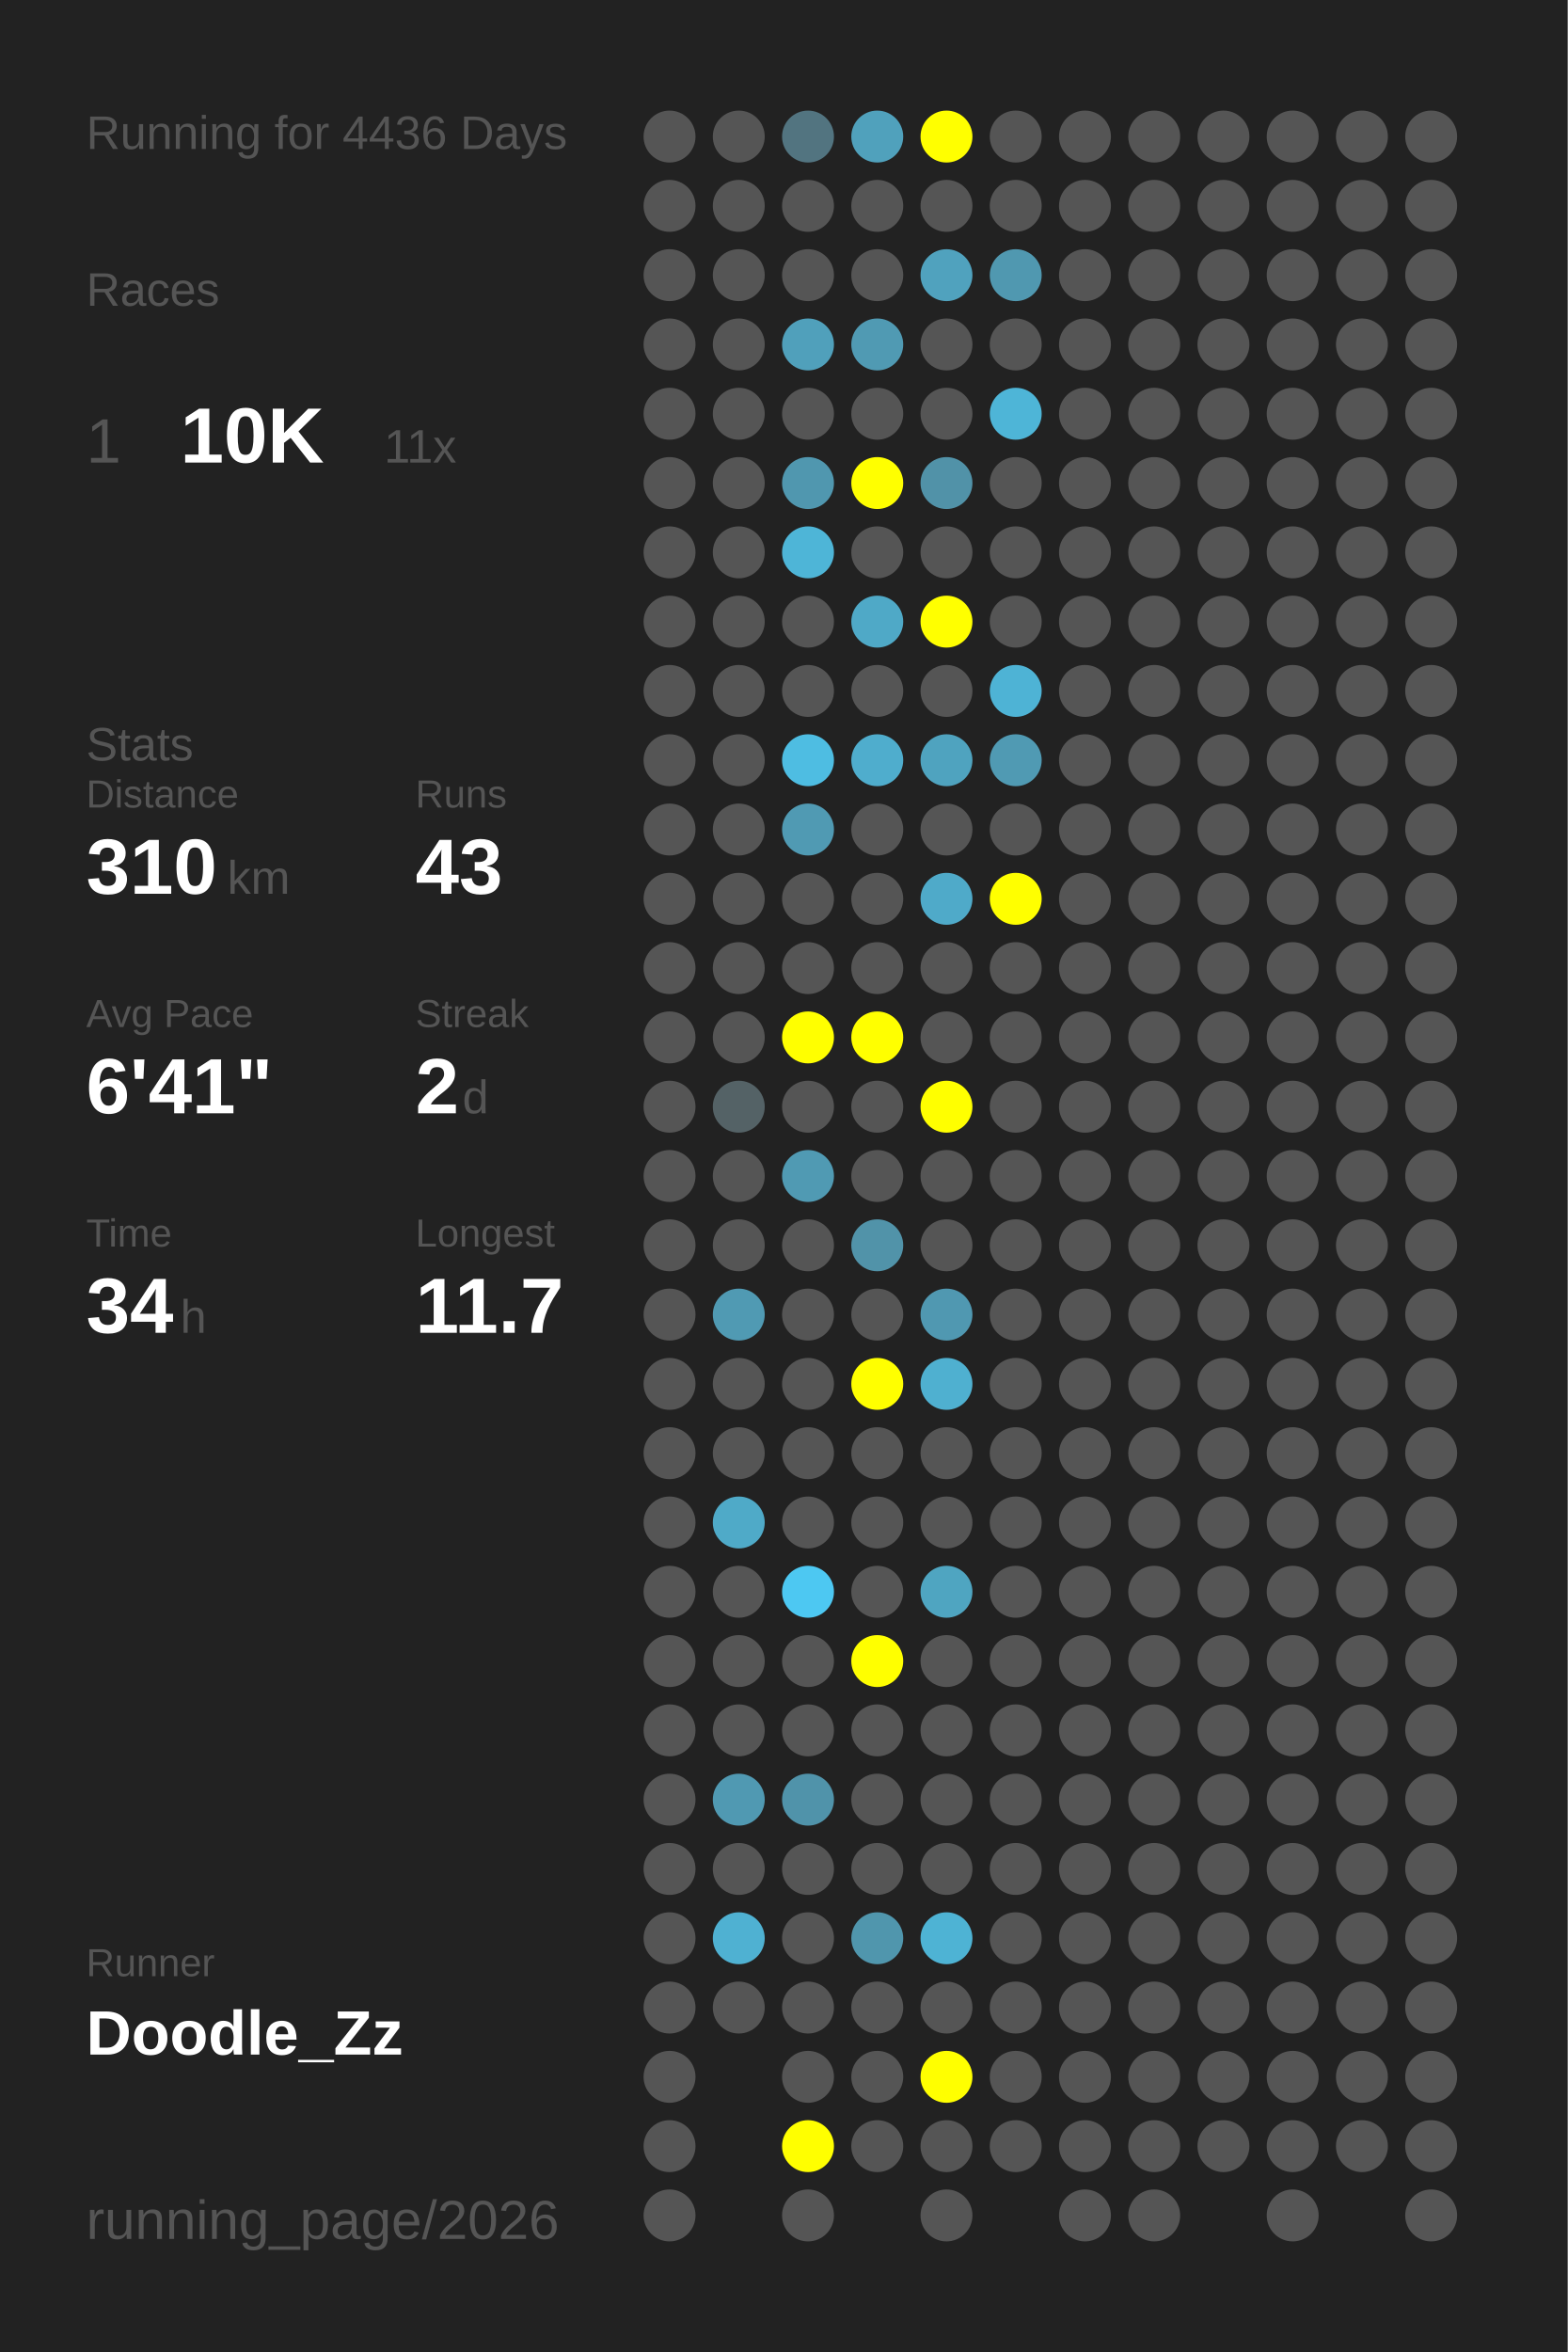
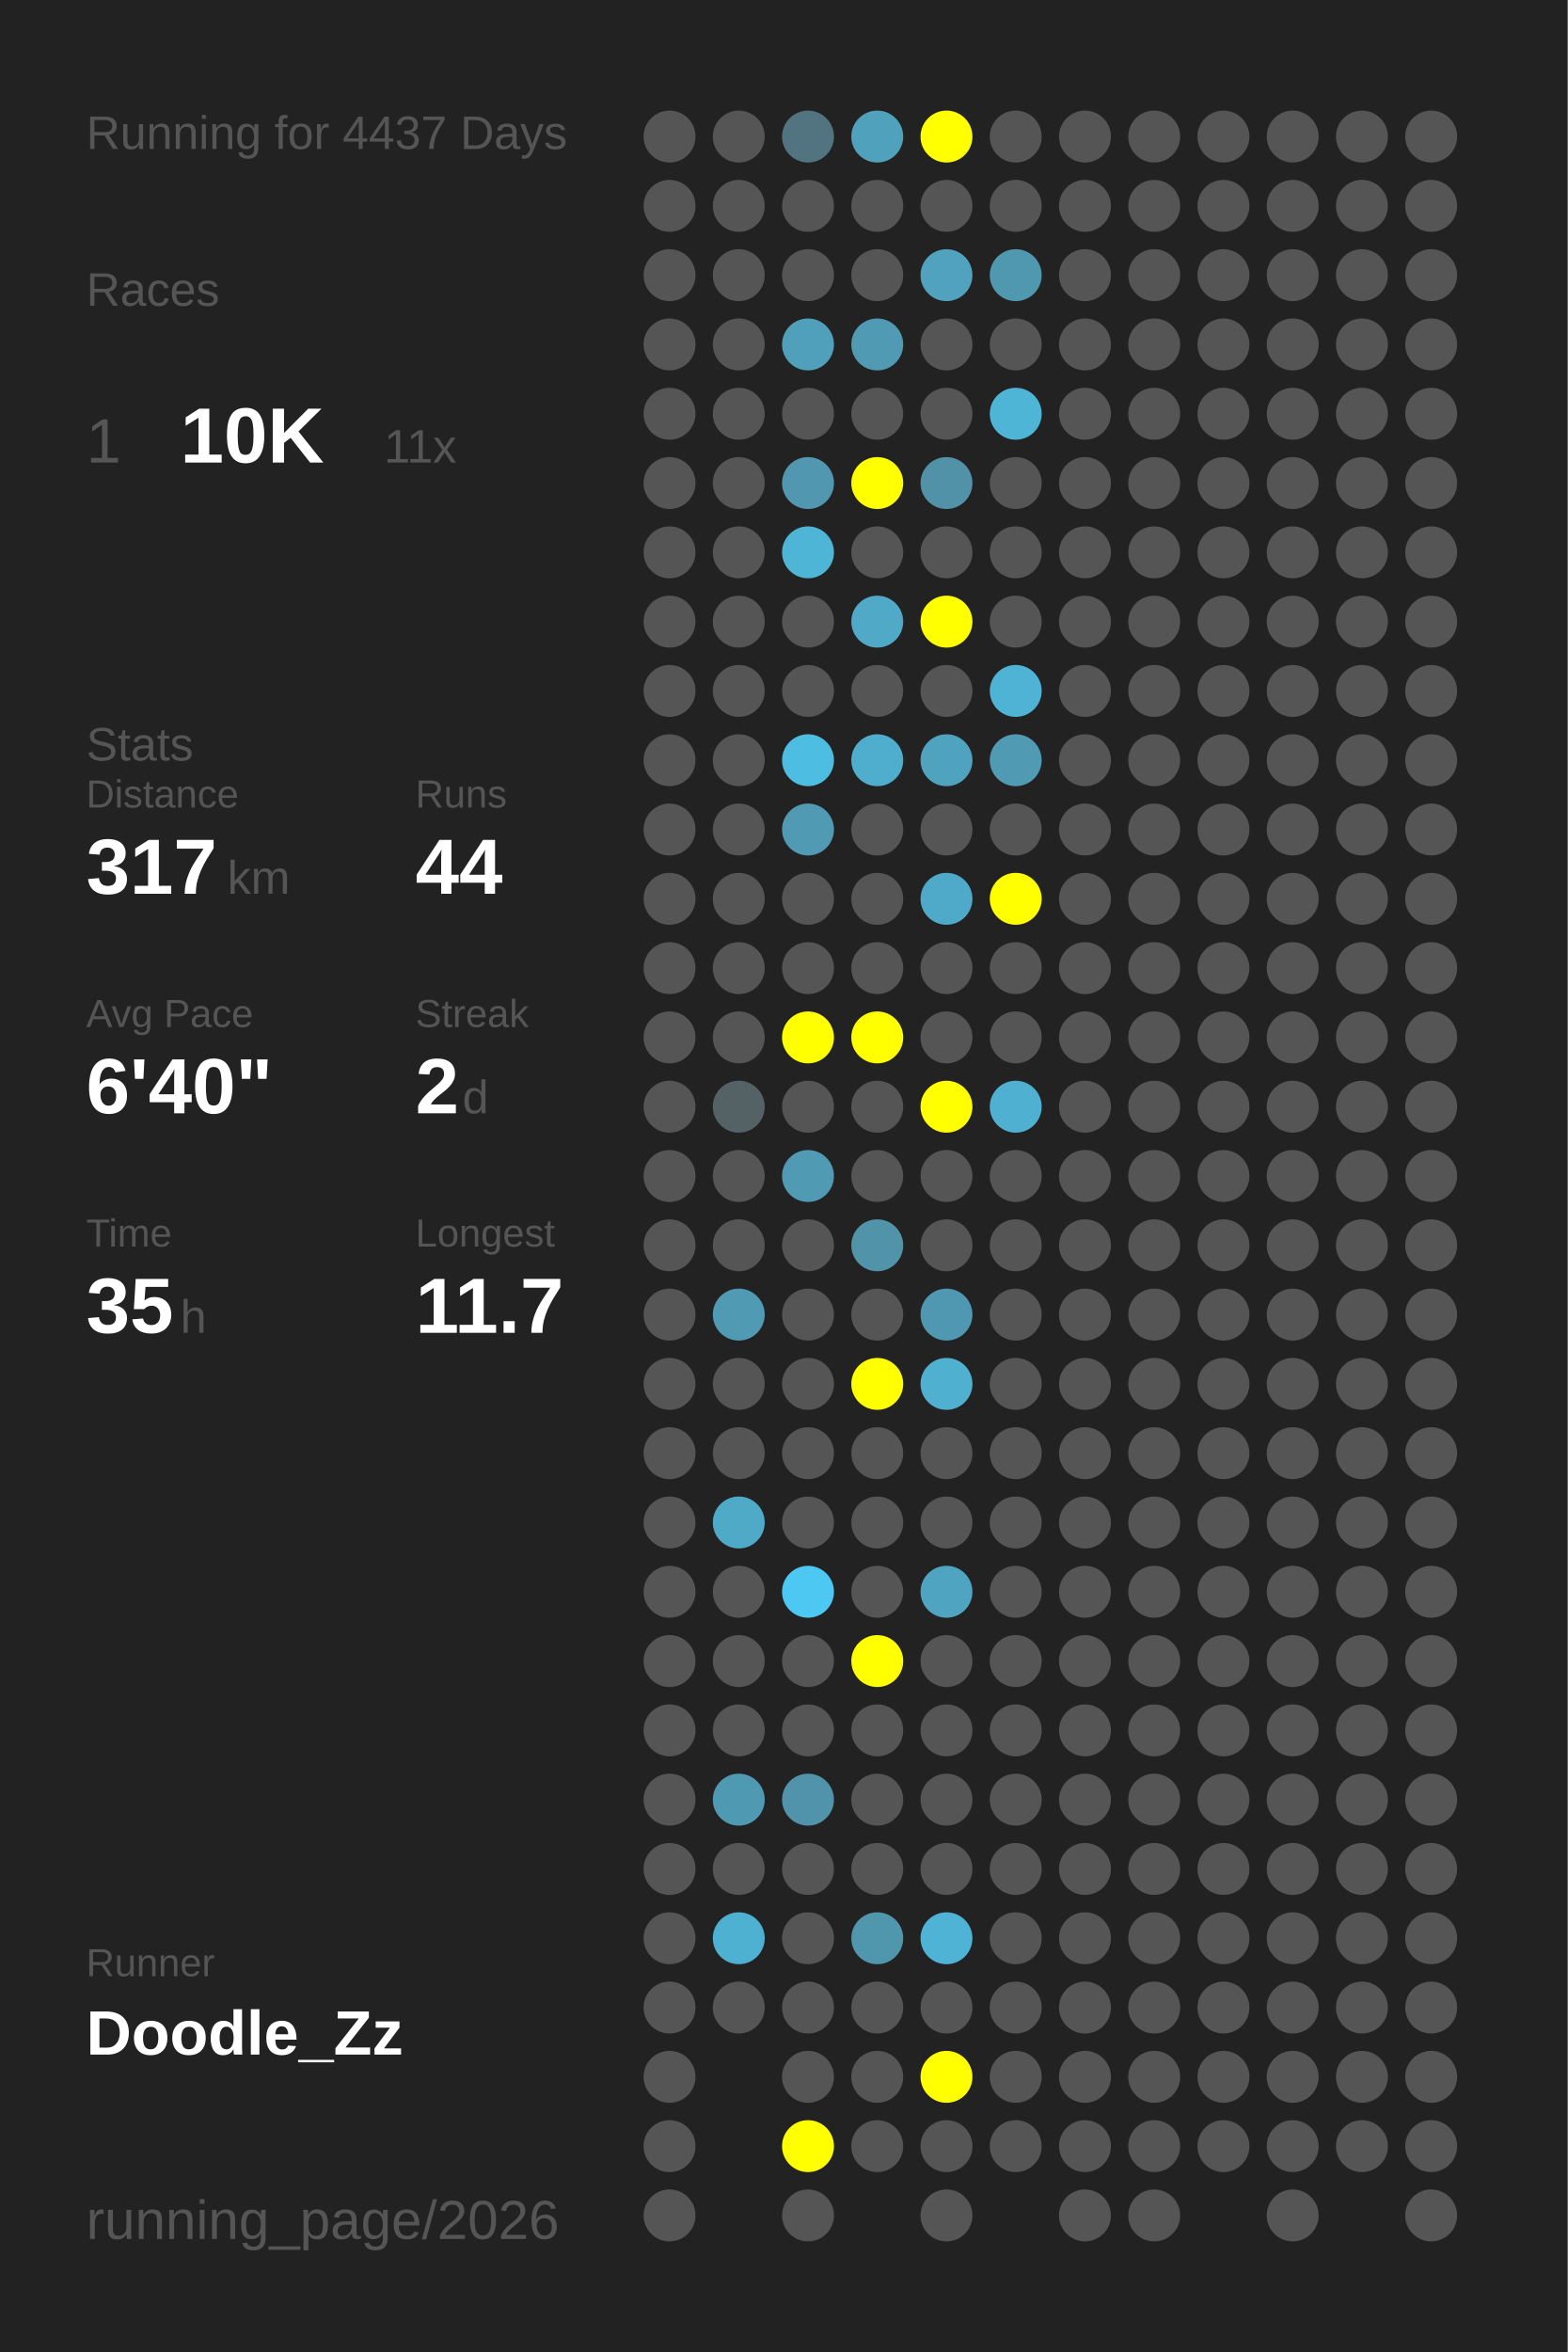
<svg xmlns="http://www.w3.org/2000/svg" baseProfile="full" height="300mm" version="1.1" viewBox="0,0,200,300" width="200mm">
  <defs />
  <rect fill="#222222" height="300" width="200" x="0" y="0" />
-   <text fill="#555555" style="font-size:6px; font-family:Arial;" x="11" y="19">Running for 4436 Days</text>
+   <text fill="#555555" style="font-size:6px; font-family:Arial;" x="11" y="19">Running for 4437 Days</text>
  <text fill="#555555" style="font-size:6px; font-family:Arial;" x="11" y="39">Races</text>
  <text fill="#555555" style="font-size:8px; font-family:Arial;" x="11" y="59">1</text>
  <text fill="#FFFFFF" style="font-size:10px; font-family:Arial; font-weight:bold;" x="23" y="59">10K</text>
  <text fill="#555555" style="font-size:6px; font-family:Arial;" x="49" y="59">11x</text>
  <text fill="#555555" style="font-size:6px; font-family:Arial;" x="11" y="97">Stats</text>
  <text fill="#555555" style="font-size:5px; font-family:Arial;" x="11" y="103">Distance</text>
-   <text fill="#FFFFFF" style="font-size:10px; font-family:Arial; font-weight:bold;" x="11" y="114">310</text>
+   <text fill="#FFFFFF" style="font-size:10px; font-family:Arial; font-weight:bold;" x="11" y="114">317</text>
  <text fill="#555555" style="font-size:6px; font-family:Arial;" x="29" y="114">km</text>
  <text fill="#555555" style="font-size:5px; font-family:Arial;" x="53" y="103">Runs</text>
-   <text fill="#FFFFFF" style="font-size:10px; font-family:Arial; font-weight:bold;" x="53" y="114">43</text>
+   <text fill="#FFFFFF" style="font-size:10px; font-family:Arial; font-weight:bold;" x="53" y="114">44</text>
  <text fill="#555555" style="font-size:5px; font-family:Arial;" x="11" y="131">Avg Pace</text>
-   <text fill="#FFFFFF" style="font-size:10px; font-family:Arial; font-weight:bold;" x="11" y="142">6'41"</text>
+   <text fill="#FFFFFF" style="font-size:10px; font-family:Arial; font-weight:bold;" x="11" y="142">6'40"</text>
  <text fill="#555555" style="font-size:5px; font-family:Arial;" x="53" y="131">Streak</text>
  <text fill="#FFFFFF" style="font-size:10px; font-family:Arial; font-weight:bold;" x="53" y="142">2</text>
  <text fill="#555555" style="font-size:6px; font-family:Arial;" x="59" y="142">d</text>
  <text fill="#555555" style="font-size:5px; font-family:Arial;" x="11" y="159">Time</text>
-   <text fill="#FFFFFF" style="font-size:10px; font-family:Arial; font-weight:bold;" x="11" y="170">34</text>
+   <text fill="#FFFFFF" style="font-size:10px; font-family:Arial; font-weight:bold;" x="11" y="170">35</text>
  <text fill="#555555" style="font-size:6px; font-family:Arial;" x="23" y="170">h</text>
  <text fill="#555555" style="font-size:5px; font-family:Arial;" x="53" y="159">Longest</text>
  <text fill="#FFFFFF" style="font-size:10px; font-family:Arial; font-weight:bold;" x="53" y="170">11.7</text>
  <text fill="#555555" style="font-size:5px; font-family:Arial;" x="11" y="252.065">Runner</text>
  <text fill="#FFFFFF" style="font-size:8px; font-family:Arial; font-weight:bold;" x="11" y="262.065">Doodle_Zz</text>
  <text fill="#555555" style="font-size:7px; font-family:Arial;" x="11" y="285.581">running_page/2026</text>
  <circle cx="85.417" cy="17.419" fill="#555555" r="3.312" />
  <circle cx="85.417" cy="26.258" fill="#555555" r="3.312" />
  <circle cx="85.417" cy="35.097" fill="#555555" r="3.312" />
  <circle cx="85.417" cy="43.935" fill="#555555" r="3.312" />
  <circle cx="85.417" cy="52.774" fill="#555555" r="3.312" />
  <circle cx="85.417" cy="61.613" fill="#555555" r="3.312" />
  <circle cx="85.417" cy="70.452" fill="#555555" r="3.312" />
  <circle cx="85.417" cy="79.29" fill="#555555" r="3.312" />
  <circle cx="85.417" cy="88.129" fill="#555555" r="3.312" />
  <circle cx="85.417" cy="96.968" fill="#555555" r="3.312" />
  <circle cx="85.417" cy="105.806" fill="#555555" r="3.312" />
  <circle cx="85.417" cy="114.645" fill="#555555" r="3.312" />
  <circle cx="85.417" cy="123.484" fill="#555555" r="3.312" />
  <circle cx="85.417" cy="132.323" fill="#555555" r="3.312" />
  <circle cx="85.417" cy="141.161" fill="#555555" r="3.312" />
  <circle cx="85.417" cy="150" fill="#555555" r="3.312" />
  <circle cx="85.417" cy="158.839" fill="#555555" r="3.312" />
  <circle cx="85.417" cy="167.677" fill="#555555" r="3.312" />
  <circle cx="85.417" cy="176.516" fill="#555555" r="3.312" />
  <circle cx="85.417" cy="185.355" fill="#555555" r="3.312" />
  <circle cx="85.417" cy="194.194" fill="#555555" r="3.312" />
  <circle cx="85.417" cy="203.032" fill="#555555" r="3.312" />
  <circle cx="85.417" cy="211.871" fill="#555555" r="3.312" />
  <circle cx="85.417" cy="220.71" fill="#555555" r="3.312" />
  <circle cx="85.417" cy="229.548" fill="#555555" r="3.312" />
  <circle cx="85.417" cy="238.387" fill="#555555" r="3.312" />
  <circle cx="85.417" cy="247.226" fill="#555555" r="3.312" />
  <circle cx="85.417" cy="256.065" fill="#555555" r="3.312" />
  <circle cx="85.417" cy="264.903" fill="#555555" r="3.312" />
  <circle cx="85.417" cy="273.742" fill="#555555" r="3.312" />
  <circle cx="85.417" cy="282.581" fill="#555555" r="3.312" />
  <circle cx="94.25" cy="17.419" fill="#555555" r="3.312" />
  <circle cx="94.25" cy="26.258" fill="#555555" r="3.312" />
  <circle cx="94.25" cy="35.097" fill="#555555" r="3.312" />
  <circle cx="94.25" cy="43.935" fill="#555555" r="3.312" />
  <circle cx="94.25" cy="52.774" fill="#555555" r="3.312" />
  <circle cx="94.25" cy="61.613" fill="#555555" r="3.312" />
  <circle cx="94.25" cy="70.452" fill="#555555" r="3.312" />
  <circle cx="94.25" cy="79.29" fill="#555555" r="3.312" />
  <circle cx="94.25" cy="88.129" fill="#555555" r="3.312" />
  <circle cx="94.25" cy="96.968" fill="#555555" r="3.312" />
  <circle cx="94.25" cy="105.806" fill="#555555" r="3.312" />
  <circle cx="94.25" cy="114.645" fill="#555555" r="3.312" />
  <circle cx="94.25" cy="123.484" fill="#555555" r="3.312" />
  <circle cx="94.25" cy="132.323" fill="#555555" r="3.312" />
  <circle cx="94.25" cy="141.161" fill="#546266" r="3.312" />
  <circle cx="94.25" cy="150" fill="#555555" r="3.312" />
  <circle cx="94.25" cy="158.839" fill="#555555" r="3.312" />
  <circle cx="94.25" cy="167.677" fill="#509ab3" r="3.312" />
  <circle cx="94.25" cy="176.516" fill="#555555" r="3.312" />
  <circle cx="94.25" cy="185.355" fill="#555555" r="3.312" />
  <circle cx="94.25" cy="194.194" fill="#4faac8" r="3.312" />
  <circle cx="94.25" cy="203.032" fill="#555555" r="3.312" />
  <circle cx="94.25" cy="211.871" fill="#555555" r="3.312" />
  <circle cx="94.25" cy="220.71" fill="#555555" r="3.312" />
  <circle cx="94.25" cy="229.548" fill="#5099b2" r="3.312" />
  <circle cx="94.25" cy="238.387" fill="#555555" r="3.312" />
  <circle cx="94.25" cy="247.226" fill="#4fb1d2" r="3.312" />
  <circle cx="94.25" cy="256.065" fill="#555555" r="3.312" />
  <circle cx="103.083" cy="17.419" fill="#527480" r="3.312" />
  <circle cx="103.083" cy="26.258" fill="#555555" r="3.312" />
  <circle cx="103.083" cy="35.097" fill="#555555" r="3.312" />
  <circle cx="103.083" cy="43.935" fill="#50a0bb" r="3.312" />
  <circle cx="103.083" cy="52.774" fill="#555555" r="3.312" />
  <circle cx="103.083" cy="61.613" fill="#5097af" r="3.312" />
  <circle cx="103.083" cy="70.452" fill="#4eb5d7" r="3.312" />
  <circle cx="103.083" cy="79.29" fill="#555555" r="3.312" />
  <circle cx="103.083" cy="88.129" fill="#555555" r="3.312" />
  <circle cx="103.083" cy="96.968" fill="#4ebde2" r="3.312" />
  <circle cx="103.083" cy="105.806" fill="#509ab3" r="3.312" />
  <circle cx="103.083" cy="114.645" fill="#555555" r="3.312" />
  <circle cx="103.083" cy="123.484" fill="#555555" r="3.312" />
  <circle cx="103.083" cy="132.323" fill="#FFFF00" r="3.312" />
  <circle cx="103.083" cy="141.161" fill="#555555" r="3.312" />
  <circle cx="103.083" cy="150" fill="#509ab3" r="3.312" />
  <circle cx="103.083" cy="158.839" fill="#555555" r="3.312" />
  <circle cx="103.083" cy="167.677" fill="#555555" r="3.312" />
  <circle cx="103.083" cy="176.516" fill="#555555" r="3.312" />
  <circle cx="103.083" cy="185.355" fill="#555555" r="3.312" />
  <circle cx="103.083" cy="194.194" fill="#555555" r="3.312" />
  <circle cx="103.083" cy="203.032" fill="#4dc8f2" r="3.312" />
  <circle cx="103.083" cy="211.871" fill="#555555" r="3.312" />
  <circle cx="103.083" cy="220.71" fill="#555555" r="3.312" />
  <circle cx="103.083" cy="229.548" fill="#5093aa" r="3.312" />
  <circle cx="103.083" cy="238.387" fill="#555555" r="3.312" />
  <circle cx="103.083" cy="247.226" fill="#555555" r="3.312" />
  <circle cx="103.083" cy="256.065" fill="#555555" r="3.312" />
  <circle cx="103.083" cy="264.903" fill="#555555" r="3.312" />
  <circle cx="103.083" cy="273.742" fill="#FFFF00" r="3.312" />
  <circle cx="103.083" cy="282.581" fill="#555555" r="3.312" />
  <circle cx="111.917" cy="17.419" fill="#50a1bc" r="3.312" />
  <circle cx="111.917" cy="26.258" fill="#555555" r="3.312" />
  <circle cx="111.917" cy="35.097" fill="#555555" r="3.312" />
  <circle cx="111.917" cy="43.935" fill="#509ab3" r="3.312" />
  <circle cx="111.917" cy="52.774" fill="#555555" r="3.312" />
  <circle cx="111.917" cy="61.613" fill="#FFFF00" r="3.312" />
  <circle cx="111.917" cy="70.452" fill="#555555" r="3.312" />
  <circle cx="111.917" cy="79.29" fill="#4fa9c7" r="3.312" />
  <circle cx="111.917" cy="88.129" fill="#555555" r="3.312" />
  <circle cx="111.917" cy="96.968" fill="#4fadcd" r="3.312" />
  <circle cx="111.917" cy="105.806" fill="#555555" r="3.312" />
  <circle cx="111.917" cy="114.645" fill="#555555" r="3.312" />
  <circle cx="111.917" cy="123.484" fill="#555555" r="3.312" />
  <circle cx="111.917" cy="132.323" fill="#FFFF00" r="3.312" />
  <circle cx="111.917" cy="141.161" fill="#555555" r="3.312" />
  <circle cx="111.917" cy="150" fill="#555555" r="3.312" />
  <circle cx="111.917" cy="158.839" fill="#5193a9" r="3.312" />
  <circle cx="111.917" cy="167.677" fill="#555555" r="3.312" />
  <circle cx="111.917" cy="176.516" fill="#FFFF00" r="3.312" />
  <circle cx="111.917" cy="185.355" fill="#555555" r="3.312" />
  <circle cx="111.917" cy="194.194" fill="#555555" r="3.312" />
  <circle cx="111.917" cy="203.032" fill="#555555" r="3.312" />
  <circle cx="111.917" cy="211.871" fill="#FFFF00" r="3.312" />
  <circle cx="111.917" cy="220.71" fill="#555555" r="3.312" />
  <circle cx="111.917" cy="229.548" fill="#555555" r="3.312" />
  <circle cx="111.917" cy="238.387" fill="#555555" r="3.312" />
  <circle cx="111.917" cy="247.226" fill="#5096ad" r="3.312" />
  <circle cx="111.917" cy="256.065" fill="#555555" r="3.312" />
  <circle cx="111.917" cy="264.903" fill="#555555" r="3.312" />
  <circle cx="111.917" cy="273.742" fill="#555555" r="3.312" />
  <circle cx="120.75" cy="17.419" fill="#FFFF00" r="3.312" />
  <circle cx="120.75" cy="26.258" fill="#555555" r="3.312" />
  <circle cx="120.75" cy="35.097" fill="#50a2be" r="3.312" />
  <circle cx="120.75" cy="43.935" fill="#555555" r="3.312" />
  <circle cx="120.75" cy="52.774" fill="#555555" r="3.312" />
  <circle cx="120.75" cy="61.613" fill="#5192a8" r="3.312" />
  <circle cx="120.75" cy="70.452" fill="#555555" r="3.312" />
  <circle cx="120.75" cy="79.29" fill="#FFFF00" r="3.312" />
  <circle cx="120.75" cy="88.129" fill="#555555" r="3.312" />
  <circle cx="120.75" cy="96.968" fill="#4fa3bf" r="3.312" />
  <circle cx="120.75" cy="105.806" fill="#555555" r="3.312" />
  <circle cx="120.75" cy="114.645" fill="#4faac9" r="3.312" />
  <circle cx="120.75" cy="123.484" fill="#555555" r="3.312" />
  <circle cx="120.75" cy="132.323" fill="#555555" r="3.312" />
  <circle cx="120.75" cy="141.161" fill="#FFFF00" r="3.312" />
  <circle cx="120.75" cy="150" fill="#555555" r="3.312" />
  <circle cx="120.75" cy="158.839" fill="#555555" r="3.312" />
  <circle cx="120.75" cy="167.677" fill="#5098b1" r="3.312" />
  <circle cx="120.75" cy="176.516" fill="#4fb0d0" r="3.312" />
  <circle cx="120.75" cy="185.355" fill="#555555" r="3.312" />
  <circle cx="120.75" cy="194.194" fill="#555555" r="3.312" />
  <circle cx="120.75" cy="203.032" fill="#4fa5c1" r="3.312" />
  <circle cx="120.75" cy="211.871" fill="#555555" r="3.312" />
  <circle cx="120.75" cy="220.71" fill="#555555" r="3.312" />
  <circle cx="120.75" cy="229.548" fill="#555555" r="3.312" />
  <circle cx="120.75" cy="238.387" fill="#555555" r="3.312" />
  <circle cx="120.75" cy="247.226" fill="#4eb3d4" r="3.312" />
  <circle cx="120.75" cy="256.065" fill="#555555" r="3.312" />
  <circle cx="120.75" cy="264.903" fill="#FFFF00" r="3.312" />
  <circle cx="120.75" cy="273.742" fill="#555555" r="3.312" />
  <circle cx="120.75" cy="282.581" fill="#555555" r="3.312" />
  <circle cx="129.583" cy="17.419" fill="#555555" r="3.312" />
  <circle cx="129.583" cy="26.258" fill="#555555" r="3.312" />
  <circle cx="129.583" cy="35.097" fill="#5098b0" r="3.312" />
  <circle cx="129.583" cy="43.935" fill="#555555" r="3.312" />
  <circle cx="129.583" cy="52.774" fill="#4eb5d7" r="3.312" />
  <circle cx="129.583" cy="61.613" fill="#555555" r="3.312" />
  <circle cx="129.583" cy="70.452" fill="#555555" r="3.312" />
  <circle cx="129.583" cy="79.29" fill="#555555" r="3.312" />
  <circle cx="129.583" cy="88.129" fill="#4eb3d5" r="3.312" />
  <circle cx="129.583" cy="96.968" fill="#509ab3" r="3.312" />
  <circle cx="129.583" cy="105.806" fill="#555555" r="3.312" />
  <circle cx="129.583" cy="114.645" fill="#FFFF00" r="3.312" />
  <circle cx="129.583" cy="123.484" fill="#555555" r="3.312" />
  <circle cx="129.583" cy="132.323" fill="#555555" r="3.312" />
-   <circle cx="129.583" cy="141.161" fill="#555555" r="3.312" />
+   <circle cx="129.583" cy="141.161" fill="#4fb0d1" r="3.312" />
  <circle cx="129.583" cy="150" fill="#555555" r="3.312" />
  <circle cx="129.583" cy="158.839" fill="#555555" r="3.312" />
  <circle cx="129.583" cy="167.677" fill="#555555" r="3.312" />
  <circle cx="129.583" cy="176.516" fill="#555555" r="3.312" />
  <circle cx="129.583" cy="185.355" fill="#555555" r="3.312" />
  <circle cx="129.583" cy="194.194" fill="#555555" r="3.312" />
  <circle cx="129.583" cy="203.032" fill="#555555" r="3.312" />
  <circle cx="129.583" cy="211.871" fill="#555555" r="3.312" />
  <circle cx="129.583" cy="220.71" fill="#555555" r="3.312" />
  <circle cx="129.583" cy="229.548" fill="#555555" r="3.312" />
  <circle cx="129.583" cy="238.387" fill="#555555" r="3.312" />
  <circle cx="129.583" cy="247.226" fill="#555555" r="3.312" />
  <circle cx="129.583" cy="256.065" fill="#555555" r="3.312" />
  <circle cx="129.583" cy="264.903" fill="#555555" r="3.312" />
  <circle cx="129.583" cy="273.742" fill="#555555" r="3.312" />
  <circle cx="138.417" cy="17.419" fill="#555555" r="3.312" />
  <circle cx="138.417" cy="26.258" fill="#555555" r="3.312" />
  <circle cx="138.417" cy="35.097" fill="#555555" r="3.312" />
  <circle cx="138.417" cy="43.935" fill="#555555" r="3.312" />
  <circle cx="138.417" cy="52.774" fill="#555555" r="3.312" />
  <circle cx="138.417" cy="61.613" fill="#555555" r="3.312" />
  <circle cx="138.417" cy="70.452" fill="#555555" r="3.312" />
  <circle cx="138.417" cy="79.29" fill="#555555" r="3.312" />
  <circle cx="138.417" cy="88.129" fill="#555555" r="3.312" />
  <circle cx="138.417" cy="96.968" fill="#555555" r="3.312" />
  <circle cx="138.417" cy="105.806" fill="#555555" r="3.312" />
  <circle cx="138.417" cy="114.645" fill="#555555" r="3.312" />
  <circle cx="138.417" cy="123.484" fill="#555555" r="3.312" />
  <circle cx="138.417" cy="132.323" fill="#555555" r="3.312" />
  <circle cx="138.417" cy="141.161" fill="#555555" r="3.312" />
  <circle cx="138.417" cy="150" fill="#555555" r="3.312" />
  <circle cx="138.417" cy="158.839" fill="#555555" r="3.312" />
  <circle cx="138.417" cy="167.677" fill="#555555" r="3.312" />
  <circle cx="138.417" cy="176.516" fill="#555555" r="3.312" />
  <circle cx="138.417" cy="185.355" fill="#555555" r="3.312" />
  <circle cx="138.417" cy="194.194" fill="#555555" r="3.312" />
  <circle cx="138.417" cy="203.032" fill="#555555" r="3.312" />
  <circle cx="138.417" cy="211.871" fill="#555555" r="3.312" />
  <circle cx="138.417" cy="220.71" fill="#555555" r="3.312" />
  <circle cx="138.417" cy="229.548" fill="#555555" r="3.312" />
  <circle cx="138.417" cy="238.387" fill="#555555" r="3.312" />
  <circle cx="138.417" cy="247.226" fill="#555555" r="3.312" />
  <circle cx="138.417" cy="256.065" fill="#555555" r="3.312" />
  <circle cx="138.417" cy="264.903" fill="#555555" r="3.312" />
  <circle cx="138.417" cy="273.742" fill="#555555" r="3.312" />
  <circle cx="138.417" cy="282.581" fill="#555555" r="3.312" />
  <circle cx="147.25" cy="17.419" fill="#555555" r="3.312" />
  <circle cx="147.25" cy="26.258" fill="#555555" r="3.312" />
  <circle cx="147.25" cy="35.097" fill="#555555" r="3.312" />
  <circle cx="147.25" cy="43.935" fill="#555555" r="3.312" />
  <circle cx="147.25" cy="52.774" fill="#555555" r="3.312" />
  <circle cx="147.25" cy="61.613" fill="#555555" r="3.312" />
  <circle cx="147.25" cy="70.452" fill="#555555" r="3.312" />
  <circle cx="147.25" cy="79.29" fill="#555555" r="3.312" />
  <circle cx="147.25" cy="88.129" fill="#555555" r="3.312" />
  <circle cx="147.25" cy="96.968" fill="#555555" r="3.312" />
  <circle cx="147.25" cy="105.806" fill="#555555" r="3.312" />
  <circle cx="147.25" cy="114.645" fill="#555555" r="3.312" />
  <circle cx="147.25" cy="123.484" fill="#555555" r="3.312" />
  <circle cx="147.25" cy="132.323" fill="#555555" r="3.312" />
  <circle cx="147.25" cy="141.161" fill="#555555" r="3.312" />
  <circle cx="147.25" cy="150" fill="#555555" r="3.312" />
  <circle cx="147.25" cy="158.839" fill="#555555" r="3.312" />
  <circle cx="147.25" cy="167.677" fill="#555555" r="3.312" />
  <circle cx="147.25" cy="176.516" fill="#555555" r="3.312" />
  <circle cx="147.25" cy="185.355" fill="#555555" r="3.312" />
  <circle cx="147.25" cy="194.194" fill="#555555" r="3.312" />
  <circle cx="147.25" cy="203.032" fill="#555555" r="3.312" />
  <circle cx="147.25" cy="211.871" fill="#555555" r="3.312" />
  <circle cx="147.25" cy="220.71" fill="#555555" r="3.312" />
  <circle cx="147.25" cy="229.548" fill="#555555" r="3.312" />
  <circle cx="147.25" cy="238.387" fill="#555555" r="3.312" />
  <circle cx="147.25" cy="247.226" fill="#555555" r="3.312" />
  <circle cx="147.25" cy="256.065" fill="#555555" r="3.312" />
  <circle cx="147.25" cy="264.903" fill="#555555" r="3.312" />
  <circle cx="147.25" cy="273.742" fill="#555555" r="3.312" />
  <circle cx="147.25" cy="282.581" fill="#555555" r="3.312" />
  <circle cx="156.083" cy="17.419" fill="#555555" r="3.312" />
  <circle cx="156.083" cy="26.258" fill="#555555" r="3.312" />
  <circle cx="156.083" cy="35.097" fill="#555555" r="3.312" />
  <circle cx="156.083" cy="43.935" fill="#555555" r="3.312" />
  <circle cx="156.083" cy="52.774" fill="#555555" r="3.312" />
  <circle cx="156.083" cy="61.613" fill="#555555" r="3.312" />
  <circle cx="156.083" cy="70.452" fill="#555555" r="3.312" />
  <circle cx="156.083" cy="79.29" fill="#555555" r="3.312" />
  <circle cx="156.083" cy="88.129" fill="#555555" r="3.312" />
  <circle cx="156.083" cy="96.968" fill="#555555" r="3.312" />
  <circle cx="156.083" cy="105.806" fill="#555555" r="3.312" />
  <circle cx="156.083" cy="114.645" fill="#555555" r="3.312" />
  <circle cx="156.083" cy="123.484" fill="#555555" r="3.312" />
  <circle cx="156.083" cy="132.323" fill="#555555" r="3.312" />
  <circle cx="156.083" cy="141.161" fill="#555555" r="3.312" />
  <circle cx="156.083" cy="150" fill="#555555" r="3.312" />
  <circle cx="156.083" cy="158.839" fill="#555555" r="3.312" />
  <circle cx="156.083" cy="167.677" fill="#555555" r="3.312" />
  <circle cx="156.083" cy="176.516" fill="#555555" r="3.312" />
  <circle cx="156.083" cy="185.355" fill="#555555" r="3.312" />
  <circle cx="156.083" cy="194.194" fill="#555555" r="3.312" />
  <circle cx="156.083" cy="203.032" fill="#555555" r="3.312" />
  <circle cx="156.083" cy="211.871" fill="#555555" r="3.312" />
  <circle cx="156.083" cy="220.71" fill="#555555" r="3.312" />
  <circle cx="156.083" cy="229.548" fill="#555555" r="3.312" />
  <circle cx="156.083" cy="238.387" fill="#555555" r="3.312" />
  <circle cx="156.083" cy="247.226" fill="#555555" r="3.312" />
  <circle cx="156.083" cy="256.065" fill="#555555" r="3.312" />
  <circle cx="156.083" cy="264.903" fill="#555555" r="3.312" />
  <circle cx="156.083" cy="273.742" fill="#555555" r="3.312" />
  <circle cx="164.917" cy="17.419" fill="#555555" r="3.312" />
  <circle cx="164.917" cy="26.258" fill="#555555" r="3.312" />
  <circle cx="164.917" cy="35.097" fill="#555555" r="3.312" />
  <circle cx="164.917" cy="43.935" fill="#555555" r="3.312" />
  <circle cx="164.917" cy="52.774" fill="#555555" r="3.312" />
  <circle cx="164.917" cy="61.613" fill="#555555" r="3.312" />
  <circle cx="164.917" cy="70.452" fill="#555555" r="3.312" />
  <circle cx="164.917" cy="79.29" fill="#555555" r="3.312" />
  <circle cx="164.917" cy="88.129" fill="#555555" r="3.312" />
  <circle cx="164.917" cy="96.968" fill="#555555" r="3.312" />
  <circle cx="164.917" cy="105.806" fill="#555555" r="3.312" />
  <circle cx="164.917" cy="114.645" fill="#555555" r="3.312" />
  <circle cx="164.917" cy="123.484" fill="#555555" r="3.312" />
  <circle cx="164.917" cy="132.323" fill="#555555" r="3.312" />
  <circle cx="164.917" cy="141.161" fill="#555555" r="3.312" />
  <circle cx="164.917" cy="150" fill="#555555" r="3.312" />
  <circle cx="164.917" cy="158.839" fill="#555555" r="3.312" />
  <circle cx="164.917" cy="167.677" fill="#555555" r="3.312" />
  <circle cx="164.917" cy="176.516" fill="#555555" r="3.312" />
  <circle cx="164.917" cy="185.355" fill="#555555" r="3.312" />
  <circle cx="164.917" cy="194.194" fill="#555555" r="3.312" />
  <circle cx="164.917" cy="203.032" fill="#555555" r="3.312" />
  <circle cx="164.917" cy="211.871" fill="#555555" r="3.312" />
  <circle cx="164.917" cy="220.71" fill="#555555" r="3.312" />
  <circle cx="164.917" cy="229.548" fill="#555555" r="3.312" />
  <circle cx="164.917" cy="238.387" fill="#555555" r="3.312" />
  <circle cx="164.917" cy="247.226" fill="#555555" r="3.312" />
  <circle cx="164.917" cy="256.065" fill="#555555" r="3.312" />
  <circle cx="164.917" cy="264.903" fill="#555555" r="3.312" />
  <circle cx="164.917" cy="273.742" fill="#555555" r="3.312" />
  <circle cx="164.917" cy="282.581" fill="#555555" r="3.312" />
  <circle cx="173.75" cy="17.419" fill="#555555" r="3.312" />
  <circle cx="173.75" cy="26.258" fill="#555555" r="3.312" />
  <circle cx="173.75" cy="35.097" fill="#555555" r="3.312" />
  <circle cx="173.75" cy="43.935" fill="#555555" r="3.312" />
  <circle cx="173.75" cy="52.774" fill="#555555" r="3.312" />
  <circle cx="173.75" cy="61.613" fill="#555555" r="3.312" />
  <circle cx="173.75" cy="70.452" fill="#555555" r="3.312" />
  <circle cx="173.75" cy="79.29" fill="#555555" r="3.312" />
  <circle cx="173.75" cy="88.129" fill="#555555" r="3.312" />
  <circle cx="173.75" cy="96.968" fill="#555555" r="3.312" />
  <circle cx="173.75" cy="105.806" fill="#555555" r="3.312" />
  <circle cx="173.75" cy="114.645" fill="#555555" r="3.312" />
  <circle cx="173.75" cy="123.484" fill="#555555" r="3.312" />
  <circle cx="173.75" cy="132.323" fill="#555555" r="3.312" />
  <circle cx="173.75" cy="141.161" fill="#555555" r="3.312" />
  <circle cx="173.75" cy="150" fill="#555555" r="3.312" />
  <circle cx="173.75" cy="158.839" fill="#555555" r="3.312" />
  <circle cx="173.75" cy="167.677" fill="#555555" r="3.312" />
  <circle cx="173.75" cy="176.516" fill="#555555" r="3.312" />
  <circle cx="173.75" cy="185.355" fill="#555555" r="3.312" />
  <circle cx="173.75" cy="194.194" fill="#555555" r="3.312" />
  <circle cx="173.75" cy="203.032" fill="#555555" r="3.312" />
  <circle cx="173.75" cy="211.871" fill="#555555" r="3.312" />
  <circle cx="173.75" cy="220.71" fill="#555555" r="3.312" />
  <circle cx="173.75" cy="229.548" fill="#555555" r="3.312" />
  <circle cx="173.75" cy="238.387" fill="#555555" r="3.312" />
  <circle cx="173.75" cy="247.226" fill="#555555" r="3.312" />
  <circle cx="173.75" cy="256.065" fill="#555555" r="3.312" />
  <circle cx="173.75" cy="264.903" fill="#555555" r="3.312" />
  <circle cx="173.75" cy="273.742" fill="#555555" r="3.312" />
  <circle cx="182.583" cy="17.419" fill="#555555" r="3.312" />
  <circle cx="182.583" cy="26.258" fill="#555555" r="3.312" />
  <circle cx="182.583" cy="35.097" fill="#555555" r="3.312" />
  <circle cx="182.583" cy="43.935" fill="#555555" r="3.312" />
  <circle cx="182.583" cy="52.774" fill="#555555" r="3.312" />
  <circle cx="182.583" cy="61.613" fill="#555555" r="3.312" />
  <circle cx="182.583" cy="70.452" fill="#555555" r="3.312" />
  <circle cx="182.583" cy="79.29" fill="#555555" r="3.312" />
  <circle cx="182.583" cy="88.129" fill="#555555" r="3.312" />
  <circle cx="182.583" cy="96.968" fill="#555555" r="3.312" />
  <circle cx="182.583" cy="105.806" fill="#555555" r="3.312" />
  <circle cx="182.583" cy="114.645" fill="#555555" r="3.312" />
  <circle cx="182.583" cy="123.484" fill="#555555" r="3.312" />
  <circle cx="182.583" cy="132.323" fill="#555555" r="3.312" />
  <circle cx="182.583" cy="141.161" fill="#555555" r="3.312" />
  <circle cx="182.583" cy="150" fill="#555555" r="3.312" />
  <circle cx="182.583" cy="158.839" fill="#555555" r="3.312" />
  <circle cx="182.583" cy="167.677" fill="#555555" r="3.312" />
  <circle cx="182.583" cy="176.516" fill="#555555" r="3.312" />
  <circle cx="182.583" cy="185.355" fill="#555555" r="3.312" />
  <circle cx="182.583" cy="194.194" fill="#555555" r="3.312" />
  <circle cx="182.583" cy="203.032" fill="#555555" r="3.312" />
  <circle cx="182.583" cy="211.871" fill="#555555" r="3.312" />
  <circle cx="182.583" cy="220.71" fill="#555555" r="3.312" />
  <circle cx="182.583" cy="229.548" fill="#555555" r="3.312" />
  <circle cx="182.583" cy="238.387" fill="#555555" r="3.312" />
  <circle cx="182.583" cy="247.226" fill="#555555" r="3.312" />
  <circle cx="182.583" cy="256.065" fill="#555555" r="3.312" />
  <circle cx="182.583" cy="264.903" fill="#555555" r="3.312" />
  <circle cx="182.583" cy="273.742" fill="#555555" r="3.312" />
  <circle cx="182.583" cy="282.581" fill="#555555" r="3.312" />
</svg>
